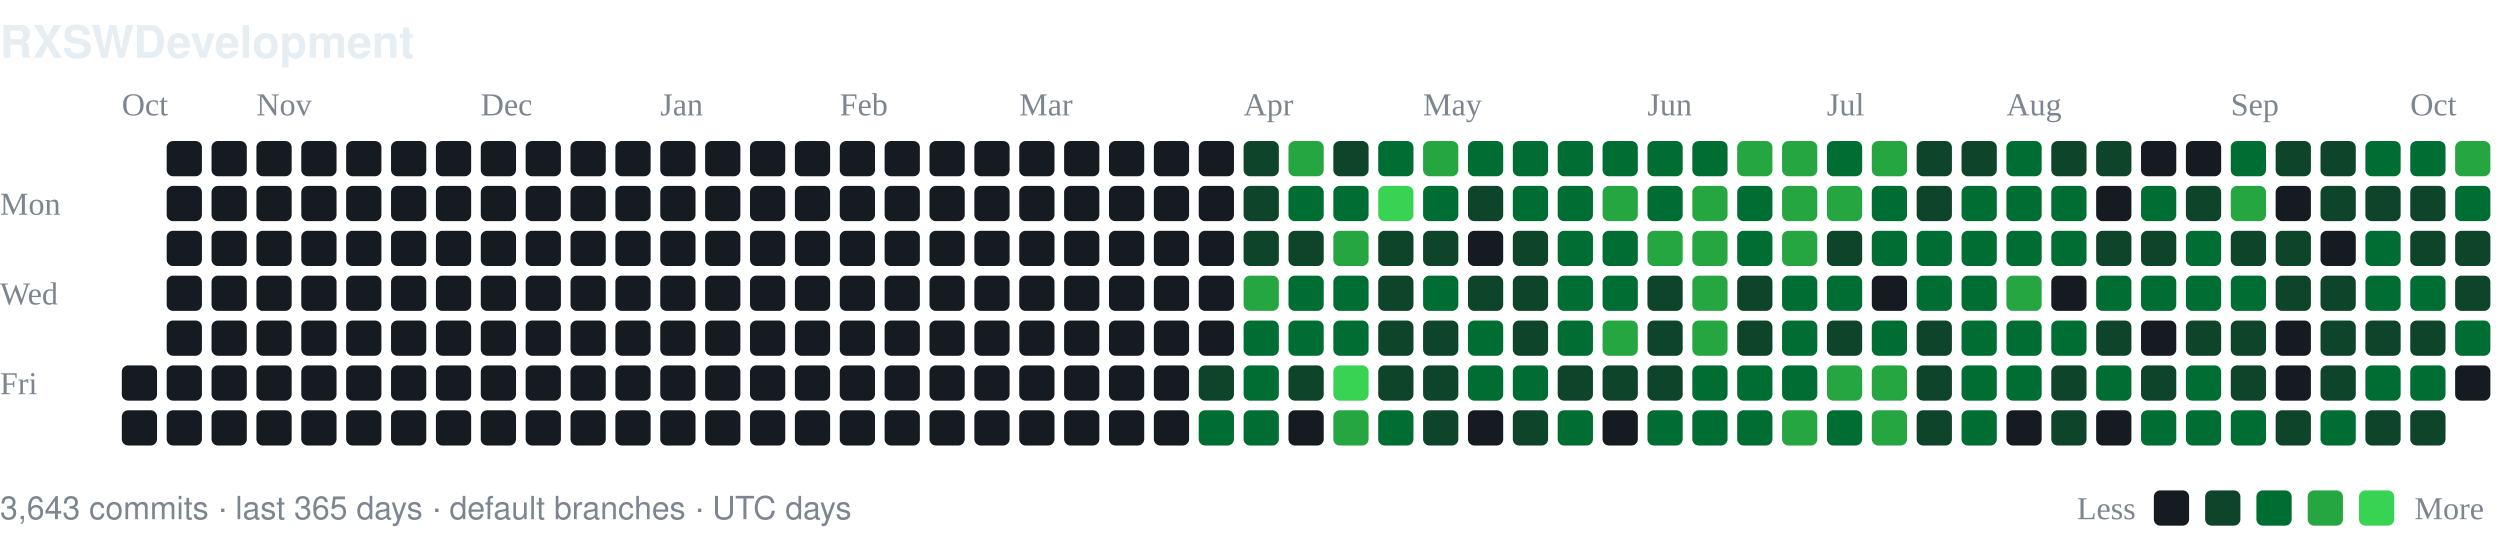
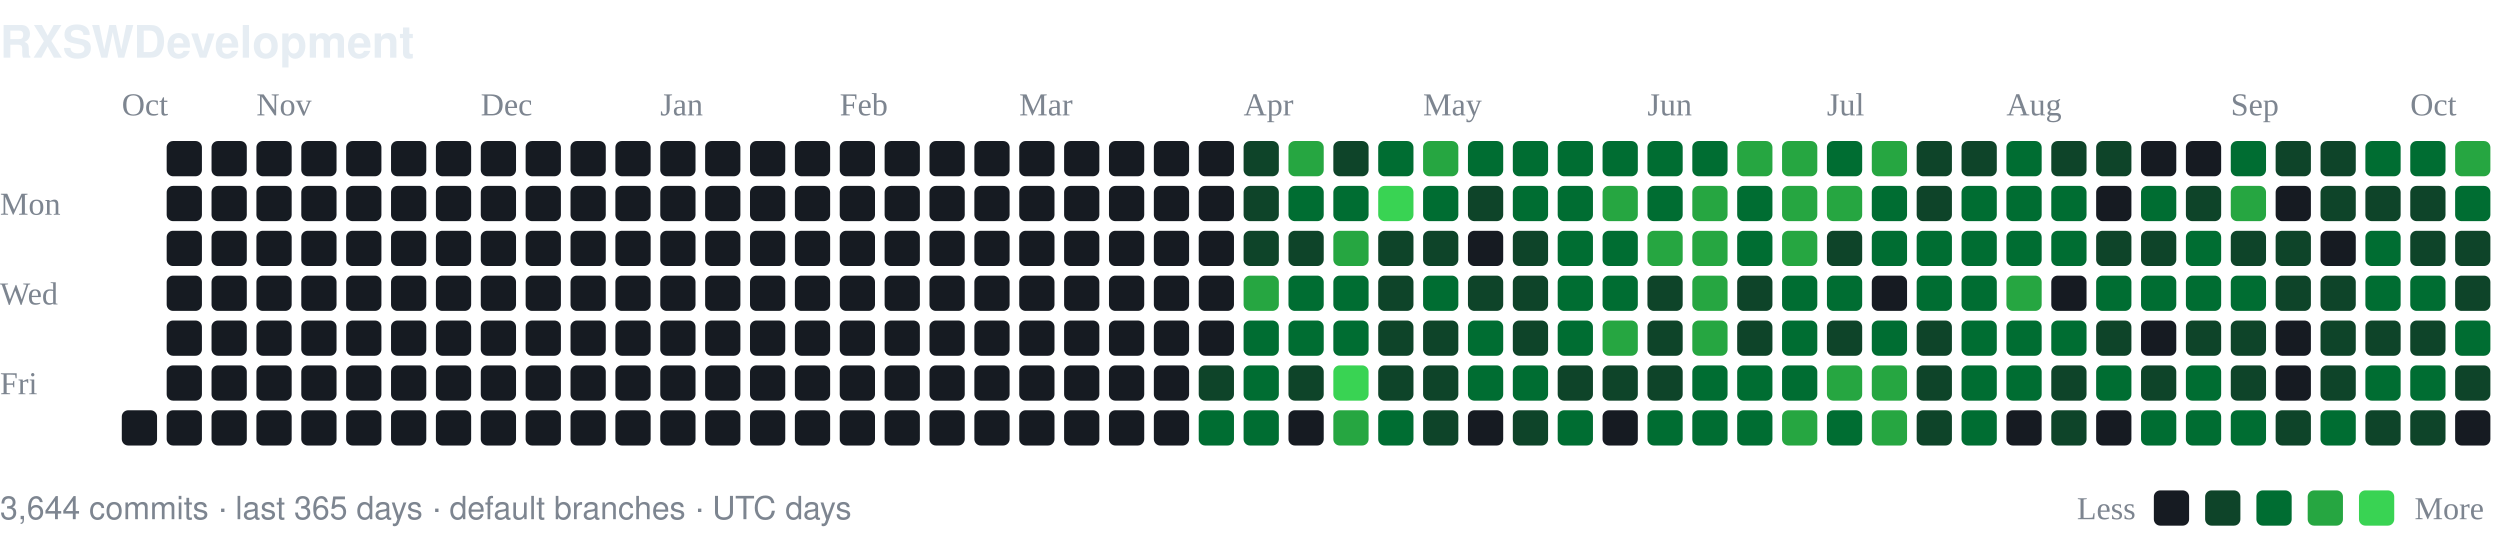
<svg xmlns="http://www.w3.org/2000/svg" width="780" height="170" viewBox="0 0 780 170" role="img">
  <text x="0" y="18" font-size="14" font-weight="600" fill="#e6edf3" font-family="ui-sans-serif,-apple-system,Segoe UI,Helvetica,Arial,sans-serif">RXSWDevelopment</text>
  <text x="0" y="67" font-size="10" fill="#7d8590">Mon</text>
  <text x="0" y="95" font-size="10" fill="#7d8590">Wed</text>
  <text x="0" y="123" font-size="10" fill="#7d8590">Fri</text>
  <text x="38" y="36" font-size="10" fill="#7d8590">Oct</text>
-   <rect x="38" y="114" width="11" height="11" rx="2" fill="#161b22" />
  <rect x="38" y="128" width="11" height="11" rx="2" fill="#161b22" />
  <rect x="52" y="44" width="11" height="11" rx="2" fill="#161b22" />
  <rect x="52" y="58" width="11" height="11" rx="2" fill="#161b22" />
  <rect x="52" y="72" width="11" height="11" rx="2" fill="#161b22" />
  <rect x="52" y="86" width="11" height="11" rx="2" fill="#161b22" />
  <rect x="52" y="100" width="11" height="11" rx="2" fill="#161b22" />
  <rect x="52" y="114" width="11" height="11" rx="2" fill="#161b22" />
  <rect x="52" y="128" width="11" height="11" rx="2" fill="#161b22" />
  <rect x="66" y="44" width="11" height="11" rx="2" fill="#161b22" />
  <rect x="66" y="58" width="11" height="11" rx="2" fill="#161b22" />
  <rect x="66" y="72" width="11" height="11" rx="2" fill="#161b22" />
  <rect x="66" y="86" width="11" height="11" rx="2" fill="#161b22" />
  <rect x="66" y="100" width="11" height="11" rx="2" fill="#161b22" />
  <rect x="66" y="114" width="11" height="11" rx="2" fill="#161b22" />
  <rect x="66" y="128" width="11" height="11" rx="2" fill="#161b22" />
  <text x="80" y="36" font-size="10" fill="#7d8590">Nov</text>
  <rect x="80" y="44" width="11" height="11" rx="2" fill="#161b22" />
  <rect x="80" y="58" width="11" height="11" rx="2" fill="#161b22" />
  <rect x="80" y="72" width="11" height="11" rx="2" fill="#161b22" />
  <rect x="80" y="86" width="11" height="11" rx="2" fill="#161b22" />
  <rect x="80" y="100" width="11" height="11" rx="2" fill="#161b22" />
  <rect x="80" y="114" width="11" height="11" rx="2" fill="#161b22" />
  <rect x="80" y="128" width="11" height="11" rx="2" fill="#161b22" />
  <rect x="94" y="44" width="11" height="11" rx="2" fill="#161b22" />
  <rect x="94" y="58" width="11" height="11" rx="2" fill="#161b22" />
  <rect x="94" y="72" width="11" height="11" rx="2" fill="#161b22" />
  <rect x="94" y="86" width="11" height="11" rx="2" fill="#161b22" />
  <rect x="94" y="100" width="11" height="11" rx="2" fill="#161b22" />
  <rect x="94" y="114" width="11" height="11" rx="2" fill="#161b22" />
  <rect x="94" y="128" width="11" height="11" rx="2" fill="#161b22" />
  <rect x="108" y="44" width="11" height="11" rx="2" fill="#161b22" />
  <rect x="108" y="58" width="11" height="11" rx="2" fill="#161b22" />
  <rect x="108" y="72" width="11" height="11" rx="2" fill="#161b22" />
  <rect x="108" y="86" width="11" height="11" rx="2" fill="#161b22" />
  <rect x="108" y="100" width="11" height="11" rx="2" fill="#161b22" />
  <rect x="108" y="114" width="11" height="11" rx="2" fill="#161b22" />
  <rect x="108" y="128" width="11" height="11" rx="2" fill="#161b22" />
  <rect x="122" y="44" width="11" height="11" rx="2" fill="#161b22" />
  <rect x="122" y="58" width="11" height="11" rx="2" fill="#161b22" />
  <rect x="122" y="72" width="11" height="11" rx="2" fill="#161b22" />
  <rect x="122" y="86" width="11" height="11" rx="2" fill="#161b22" />
  <rect x="122" y="100" width="11" height="11" rx="2" fill="#161b22" />
  <rect x="122" y="114" width="11" height="11" rx="2" fill="#161b22" />
  <rect x="122" y="128" width="11" height="11" rx="2" fill="#161b22" />
  <rect x="136" y="44" width="11" height="11" rx="2" fill="#161b22" />
  <rect x="136" y="58" width="11" height="11" rx="2" fill="#161b22" />
  <rect x="136" y="72" width="11" height="11" rx="2" fill="#161b22" />
  <rect x="136" y="86" width="11" height="11" rx="2" fill="#161b22" />
  <rect x="136" y="100" width="11" height="11" rx="2" fill="#161b22" />
  <rect x="136" y="114" width="11" height="11" rx="2" fill="#161b22" />
  <rect x="136" y="128" width="11" height="11" rx="2" fill="#161b22" />
  <text x="150" y="36" font-size="10" fill="#7d8590">Dec</text>
  <rect x="150" y="44" width="11" height="11" rx="2" fill="#161b22" />
  <rect x="150" y="58" width="11" height="11" rx="2" fill="#161b22" />
  <rect x="150" y="72" width="11" height="11" rx="2" fill="#161b22" />
  <rect x="150" y="86" width="11" height="11" rx="2" fill="#161b22" />
  <rect x="150" y="100" width="11" height="11" rx="2" fill="#161b22" />
  <rect x="150" y="114" width="11" height="11" rx="2" fill="#161b22" />
  <rect x="150" y="128" width="11" height="11" rx="2" fill="#161b22" />
  <rect x="164" y="44" width="11" height="11" rx="2" fill="#161b22" />
  <rect x="164" y="58" width="11" height="11" rx="2" fill="#161b22" />
  <rect x="164" y="72" width="11" height="11" rx="2" fill="#161b22" />
  <rect x="164" y="86" width="11" height="11" rx="2" fill="#161b22" />
  <rect x="164" y="100" width="11" height="11" rx="2" fill="#161b22" />
  <rect x="164" y="114" width="11" height="11" rx="2" fill="#161b22" />
  <rect x="164" y="128" width="11" height="11" rx="2" fill="#161b22" />
  <rect x="178" y="44" width="11" height="11" rx="2" fill="#161b22" />
  <rect x="178" y="58" width="11" height="11" rx="2" fill="#161b22" />
  <rect x="178" y="72" width="11" height="11" rx="2" fill="#161b22" />
  <rect x="178" y="86" width="11" height="11" rx="2" fill="#161b22" />
  <rect x="178" y="100" width="11" height="11" rx="2" fill="#161b22" />
  <rect x="178" y="114" width="11" height="11" rx="2" fill="#161b22" />
  <rect x="178" y="128" width="11" height="11" rx="2" fill="#161b22" />
  <rect x="192" y="44" width="11" height="11" rx="2" fill="#161b22" />
  <rect x="192" y="58" width="11" height="11" rx="2" fill="#161b22" />
  <rect x="192" y="72" width="11" height="11" rx="2" fill="#161b22" />
  <rect x="192" y="86" width="11" height="11" rx="2" fill="#161b22" />
  <rect x="192" y="100" width="11" height="11" rx="2" fill="#161b22" />
  <rect x="192" y="114" width="11" height="11" rx="2" fill="#161b22" />
  <rect x="192" y="128" width="11" height="11" rx="2" fill="#161b22" />
  <text x="206" y="36" font-size="10" fill="#7d8590">Jan</text>
  <rect x="206" y="44" width="11" height="11" rx="2" fill="#161b22" />
  <rect x="206" y="58" width="11" height="11" rx="2" fill="#161b22" />
  <rect x="206" y="72" width="11" height="11" rx="2" fill="#161b22" />
  <rect x="206" y="86" width="11" height="11" rx="2" fill="#161b22" />
  <rect x="206" y="100" width="11" height="11" rx="2" fill="#161b22" />
  <rect x="206" y="114" width="11" height="11" rx="2" fill="#161b22" />
  <rect x="206" y="128" width="11" height="11" rx="2" fill="#161b22" />
  <rect x="220" y="44" width="11" height="11" rx="2" fill="#161b22" />
  <rect x="220" y="58" width="11" height="11" rx="2" fill="#161b22" />
  <rect x="220" y="72" width="11" height="11" rx="2" fill="#161b22" />
  <rect x="220" y="86" width="11" height="11" rx="2" fill="#161b22" />
  <rect x="220" y="100" width="11" height="11" rx="2" fill="#161b22" />
  <rect x="220" y="114" width="11" height="11" rx="2" fill="#161b22" />
  <rect x="220" y="128" width="11" height="11" rx="2" fill="#161b22" />
  <rect x="234" y="44" width="11" height="11" rx="2" fill="#161b22" />
  <rect x="234" y="58" width="11" height="11" rx="2" fill="#161b22" />
  <rect x="234" y="72" width="11" height="11" rx="2" fill="#161b22" />
  <rect x="234" y="86" width="11" height="11" rx="2" fill="#161b22" />
  <rect x="234" y="100" width="11" height="11" rx="2" fill="#161b22" />
  <rect x="234" y="114" width="11" height="11" rx="2" fill="#161b22" />
  <rect x="234" y="128" width="11" height="11" rx="2" fill="#161b22" />
  <rect x="248" y="44" width="11" height="11" rx="2" fill="#161b22" />
  <rect x="248" y="58" width="11" height="11" rx="2" fill="#161b22" />
  <rect x="248" y="72" width="11" height="11" rx="2" fill="#161b22" />
  <rect x="248" y="86" width="11" height="11" rx="2" fill="#161b22" />
  <rect x="248" y="100" width="11" height="11" rx="2" fill="#161b22" />
  <rect x="248" y="114" width="11" height="11" rx="2" fill="#161b22" />
  <rect x="248" y="128" width="11" height="11" rx="2" fill="#161b22" />
  <text x="262" y="36" font-size="10" fill="#7d8590">Feb</text>
  <rect x="262" y="44" width="11" height="11" rx="2" fill="#161b22" />
  <rect x="262" y="58" width="11" height="11" rx="2" fill="#161b22" />
  <rect x="262" y="72" width="11" height="11" rx="2" fill="#161b22" />
  <rect x="262" y="86" width="11" height="11" rx="2" fill="#161b22" />
  <rect x="262" y="100" width="11" height="11" rx="2" fill="#161b22" />
  <rect x="262" y="114" width="11" height="11" rx="2" fill="#161b22" />
  <rect x="262" y="128" width="11" height="11" rx="2" fill="#161b22" />
  <rect x="276" y="44" width="11" height="11" rx="2" fill="#161b22" />
  <rect x="276" y="58" width="11" height="11" rx="2" fill="#161b22" />
  <rect x="276" y="72" width="11" height="11" rx="2" fill="#161b22" />
  <rect x="276" y="86" width="11" height="11" rx="2" fill="#161b22" />
  <rect x="276" y="100" width="11" height="11" rx="2" fill="#161b22" />
  <rect x="276" y="114" width="11" height="11" rx="2" fill="#161b22" />
  <rect x="276" y="128" width="11" height="11" rx="2" fill="#161b22" />
  <rect x="290" y="44" width="11" height="11" rx="2" fill="#161b22" />
  <rect x="290" y="58" width="11" height="11" rx="2" fill="#161b22" />
  <rect x="290" y="72" width="11" height="11" rx="2" fill="#161b22" />
  <rect x="290" y="86" width="11" height="11" rx="2" fill="#161b22" />
  <rect x="290" y="100" width="11" height="11" rx="2" fill="#161b22" />
  <rect x="290" y="114" width="11" height="11" rx="2" fill="#161b22" />
  <rect x="290" y="128" width="11" height="11" rx="2" fill="#161b22" />
  <rect x="304" y="44" width="11" height="11" rx="2" fill="#161b22" />
  <rect x="304" y="58" width="11" height="11" rx="2" fill="#161b22" />
  <rect x="304" y="72" width="11" height="11" rx="2" fill="#161b22" />
  <rect x="304" y="86" width="11" height="11" rx="2" fill="#161b22" />
  <rect x="304" y="100" width="11" height="11" rx="2" fill="#161b22" />
  <rect x="304" y="114" width="11" height="11" rx="2" fill="#161b22" />
  <rect x="304" y="128" width="11" height="11" rx="2" fill="#161b22" />
  <text x="318" y="36" font-size="10" fill="#7d8590">Mar</text>
  <rect x="318" y="44" width="11" height="11" rx="2" fill="#161b22" />
  <rect x="318" y="58" width="11" height="11" rx="2" fill="#161b22" />
  <rect x="318" y="72" width="11" height="11" rx="2" fill="#161b22" />
  <rect x="318" y="86" width="11" height="11" rx="2" fill="#161b22" />
  <rect x="318" y="100" width="11" height="11" rx="2" fill="#161b22" />
  <rect x="318" y="114" width="11" height="11" rx="2" fill="#161b22" />
  <rect x="318" y="128" width="11" height="11" rx="2" fill="#161b22" />
  <rect x="332" y="44" width="11" height="11" rx="2" fill="#161b22" />
  <rect x="332" y="58" width="11" height="11" rx="2" fill="#161b22" />
  <rect x="332" y="72" width="11" height="11" rx="2" fill="#161b22" />
  <rect x="332" y="86" width="11" height="11" rx="2" fill="#161b22" />
  <rect x="332" y="100" width="11" height="11" rx="2" fill="#161b22" />
  <rect x="332" y="114" width="11" height="11" rx="2" fill="#161b22" />
  <rect x="332" y="128" width="11" height="11" rx="2" fill="#161b22" />
  <rect x="346" y="44" width="11" height="11" rx="2" fill="#161b22" />
  <rect x="346" y="58" width="11" height="11" rx="2" fill="#161b22" />
  <rect x="346" y="72" width="11" height="11" rx="2" fill="#161b22" />
  <rect x="346" y="86" width="11" height="11" rx="2" fill="#161b22" />
  <rect x="346" y="100" width="11" height="11" rx="2" fill="#161b22" />
  <rect x="346" y="114" width="11" height="11" rx="2" fill="#161b22" />
  <rect x="346" y="128" width="11" height="11" rx="2" fill="#161b22" />
  <rect x="360" y="44" width="11" height="11" rx="2" fill="#161b22" />
  <rect x="360" y="58" width="11" height="11" rx="2" fill="#161b22" />
  <rect x="360" y="72" width="11" height="11" rx="2" fill="#161b22" />
  <rect x="360" y="86" width="11" height="11" rx="2" fill="#161b22" />
  <rect x="360" y="100" width="11" height="11" rx="2" fill="#161b22" />
  <rect x="360" y="114" width="11" height="11" rx="2" fill="#161b22" />
  <rect x="360" y="128" width="11" height="11" rx="2" fill="#161b22" />
  <rect x="374" y="44" width="11" height="11" rx="2" fill="#161b22" />
  <rect x="374" y="58" width="11" height="11" rx="2" fill="#161b22" />
  <rect x="374" y="72" width="11" height="11" rx="2" fill="#161b22" />
  <rect x="374" y="86" width="11" height="11" rx="2" fill="#161b22" />
  <rect x="374" y="100" width="11" height="11" rx="2" fill="#161b22" />
  <rect x="374" y="114" width="11" height="11" rx="2" fill="#0e4429" />
  <rect x="374" y="128" width="11" height="11" rx="2" fill="#006d32" />
  <text x="388" y="36" font-size="10" fill="#7d8590">Apr</text>
  <rect x="388" y="44" width="11" height="11" rx="2" fill="#0e4429" />
  <rect x="388" y="58" width="11" height="11" rx="2" fill="#0e4429" />
  <rect x="388" y="72" width="11" height="11" rx="2" fill="#0e4429" />
  <rect x="388" y="86" width="11" height="11" rx="2" fill="#26a641" />
  <rect x="388" y="100" width="11" height="11" rx="2" fill="#006d32" />
  <rect x="388" y="114" width="11" height="11" rx="2" fill="#006d32" />
  <rect x="388" y="128" width="11" height="11" rx="2" fill="#006d32" />
  <rect x="402" y="44" width="11" height="11" rx="2" fill="#26a641" />
  <rect x="402" y="58" width="11" height="11" rx="2" fill="#006d32" />
  <rect x="402" y="72" width="11" height="11" rx="2" fill="#0e4429" />
  <rect x="402" y="86" width="11" height="11" rx="2" fill="#006d32" />
  <rect x="402" y="100" width="11" height="11" rx="2" fill="#006d32" />
  <rect x="402" y="114" width="11" height="11" rx="2" fill="#0e4429" />
  <rect x="402" y="128" width="11" height="11" rx="2" fill="#161b22" />
  <rect x="416" y="44" width="11" height="11" rx="2" fill="#0e4429" />
  <rect x="416" y="58" width="11" height="11" rx="2" fill="#006d32" />
  <rect x="416" y="72" width="11" height="11" rx="2" fill="#26a641" />
  <rect x="416" y="86" width="11" height="11" rx="2" fill="#006d32" />
  <rect x="416" y="100" width="11" height="11" rx="2" fill="#006d32" />
  <rect x="416" y="114" width="11" height="11" rx="2" fill="#39d353" />
  <rect x="416" y="128" width="11" height="11" rx="2" fill="#26a641" />
  <rect x="430" y="44" width="11" height="11" rx="2" fill="#006d32" />
  <rect x="430" y="58" width="11" height="11" rx="2" fill="#39d353" />
  <rect x="430" y="72" width="11" height="11" rx="2" fill="#0e4429" />
  <rect x="430" y="86" width="11" height="11" rx="2" fill="#0e4429" />
  <rect x="430" y="100" width="11" height="11" rx="2" fill="#0e4429" />
  <rect x="430" y="114" width="11" height="11" rx="2" fill="#0e4429" />
  <rect x="430" y="128" width="11" height="11" rx="2" fill="#006d32" />
  <text x="444" y="36" font-size="10" fill="#7d8590">May</text>
  <rect x="444" y="44" width="11" height="11" rx="2" fill="#26a641" />
  <rect x="444" y="58" width="11" height="11" rx="2" fill="#006d32" />
  <rect x="444" y="72" width="11" height="11" rx="2" fill="#0e4429" />
  <rect x="444" y="86" width="11" height="11" rx="2" fill="#006d32" />
  <rect x="444" y="100" width="11" height="11" rx="2" fill="#0e4429" />
  <rect x="444" y="114" width="11" height="11" rx="2" fill="#0e4429" />
  <rect x="444" y="128" width="11" height="11" rx="2" fill="#0e4429" />
  <rect x="458" y="44" width="11" height="11" rx="2" fill="#006d32" />
  <rect x="458" y="58" width="11" height="11" rx="2" fill="#0e4429" />
  <rect x="458" y="72" width="11" height="11" rx="2" fill="#161b22" />
  <rect x="458" y="86" width="11" height="11" rx="2" fill="#0e4429" />
  <rect x="458" y="100" width="11" height="11" rx="2" fill="#006d32" />
  <rect x="458" y="114" width="11" height="11" rx="2" fill="#006d32" />
  <rect x="458" y="128" width="11" height="11" rx="2" fill="#161b22" />
  <rect x="472" y="44" width="11" height="11" rx="2" fill="#006d32" />
  <rect x="472" y="58" width="11" height="11" rx="2" fill="#006d32" />
  <rect x="472" y="72" width="11" height="11" rx="2" fill="#0e4429" />
  <rect x="472" y="86" width="11" height="11" rx="2" fill="#0e4429" />
  <rect x="472" y="100" width="11" height="11" rx="2" fill="#0e4429" />
  <rect x="472" y="114" width="11" height="11" rx="2" fill="#006d32" />
  <rect x="472" y="128" width="11" height="11" rx="2" fill="#0e4429" />
  <rect x="486" y="44" width="11" height="11" rx="2" fill="#006d32" />
  <rect x="486" y="58" width="11" height="11" rx="2" fill="#006d32" />
  <rect x="486" y="72" width="11" height="11" rx="2" fill="#006d32" />
  <rect x="486" y="86" width="11" height="11" rx="2" fill="#006d32" />
  <rect x="486" y="100" width="11" height="11" rx="2" fill="#006d32" />
  <rect x="486" y="114" width="11" height="11" rx="2" fill="#0e4429" />
  <rect x="486" y="128" width="11" height="11" rx="2" fill="#006d32" />
  <rect x="500" y="44" width="11" height="11" rx="2" fill="#006d32" />
  <rect x="500" y="58" width="11" height="11" rx="2" fill="#26a641" />
  <rect x="500" y="72" width="11" height="11" rx="2" fill="#006d32" />
  <rect x="500" y="86" width="11" height="11" rx="2" fill="#006d32" />
  <rect x="500" y="100" width="11" height="11" rx="2" fill="#26a641" />
  <rect x="500" y="114" width="11" height="11" rx="2" fill="#0e4429" />
  <rect x="500" y="128" width="11" height="11" rx="2" fill="#161b22" />
  <text x="514" y="36" font-size="10" fill="#7d8590">Jun</text>
  <rect x="514" y="44" width="11" height="11" rx="2" fill="#006d32" />
  <rect x="514" y="58" width="11" height="11" rx="2" fill="#006d32" />
  <rect x="514" y="72" width="11" height="11" rx="2" fill="#26a641" />
  <rect x="514" y="86" width="11" height="11" rx="2" fill="#0e4429" />
  <rect x="514" y="100" width="11" height="11" rx="2" fill="#0e4429" />
  <rect x="514" y="114" width="11" height="11" rx="2" fill="#0e4429" />
  <rect x="514" y="128" width="11" height="11" rx="2" fill="#006d32" />
  <rect x="528" y="44" width="11" height="11" rx="2" fill="#006d32" />
  <rect x="528" y="58" width="11" height="11" rx="2" fill="#26a641" />
  <rect x="528" y="72" width="11" height="11" rx="2" fill="#26a641" />
  <rect x="528" y="86" width="11" height="11" rx="2" fill="#26a641" />
  <rect x="528" y="100" width="11" height="11" rx="2" fill="#26a641" />
  <rect x="528" y="114" width="11" height="11" rx="2" fill="#006d32" />
  <rect x="528" y="128" width="11" height="11" rx="2" fill="#006d32" />
  <rect x="542" y="44" width="11" height="11" rx="2" fill="#26a641" />
  <rect x="542" y="58" width="11" height="11" rx="2" fill="#006d32" />
  <rect x="542" y="72" width="11" height="11" rx="2" fill="#006d32" />
  <rect x="542" y="86" width="11" height="11" rx="2" fill="#0e4429" />
  <rect x="542" y="100" width="11" height="11" rx="2" fill="#0e4429" />
  <rect x="542" y="114" width="11" height="11" rx="2" fill="#006d32" />
  <rect x="542" y="128" width="11" height="11" rx="2" fill="#006d32" />
  <rect x="556" y="44" width="11" height="11" rx="2" fill="#26a641" />
  <rect x="556" y="58" width="11" height="11" rx="2" fill="#26a641" />
  <rect x="556" y="72" width="11" height="11" rx="2" fill="#26a641" />
  <rect x="556" y="86" width="11" height="11" rx="2" fill="#006d32" />
  <rect x="556" y="100" width="11" height="11" rx="2" fill="#006d32" />
  <rect x="556" y="114" width="11" height="11" rx="2" fill="#006d32" />
  <rect x="556" y="128" width="11" height="11" rx="2" fill="#26a641" />
  <text x="570" y="36" font-size="10" fill="#7d8590">Jul</text>
  <rect x="570" y="44" width="11" height="11" rx="2" fill="#006d32" />
  <rect x="570" y="58" width="11" height="11" rx="2" fill="#26a641" />
  <rect x="570" y="72" width="11" height="11" rx="2" fill="#0e4429" />
  <rect x="570" y="86" width="11" height="11" rx="2" fill="#006d32" />
  <rect x="570" y="100" width="11" height="11" rx="2" fill="#0e4429" />
  <rect x="570" y="114" width="11" height="11" rx="2" fill="#26a641" />
  <rect x="570" y="128" width="11" height="11" rx="2" fill="#006d32" />
  <rect x="584" y="44" width="11" height="11" rx="2" fill="#26a641" />
  <rect x="584" y="58" width="11" height="11" rx="2" fill="#006d32" />
  <rect x="584" y="72" width="11" height="11" rx="2" fill="#006d32" />
  <rect x="584" y="86" width="11" height="11" rx="2" fill="#161b22" />
  <rect x="584" y="100" width="11" height="11" rx="2" fill="#006d32" />
  <rect x="584" y="114" width="11" height="11" rx="2" fill="#26a641" />
  <rect x="584" y="128" width="11" height="11" rx="2" fill="#26a641" />
  <rect x="598" y="44" width="11" height="11" rx="2" fill="#0e4429" />
  <rect x="598" y="58" width="11" height="11" rx="2" fill="#0e4429" />
  <rect x="598" y="72" width="11" height="11" rx="2" fill="#006d32" />
  <rect x="598" y="86" width="11" height="11" rx="2" fill="#006d32" />
  <rect x="598" y="100" width="11" height="11" rx="2" fill="#0e4429" />
  <rect x="598" y="114" width="11" height="11" rx="2" fill="#0e4429" />
  <rect x="598" y="128" width="11" height="11" rx="2" fill="#0e4429" />
  <rect x="612" y="44" width="11" height="11" rx="2" fill="#0e4429" />
  <rect x="612" y="58" width="11" height="11" rx="2" fill="#006d32" />
  <rect x="612" y="72" width="11" height="11" rx="2" fill="#006d32" />
  <rect x="612" y="86" width="11" height="11" rx="2" fill="#006d32" />
  <rect x="612" y="100" width="11" height="11" rx="2" fill="#006d32" />
  <rect x="612" y="114" width="11" height="11" rx="2" fill="#006d32" />
  <rect x="612" y="128" width="11" height="11" rx="2" fill="#006d32" />
  <text x="626" y="36" font-size="10" fill="#7d8590">Aug</text>
  <rect x="626" y="44" width="11" height="11" rx="2" fill="#006d32" />
  <rect x="626" y="58" width="11" height="11" rx="2" fill="#006d32" />
  <rect x="626" y="72" width="11" height="11" rx="2" fill="#006d32" />
  <rect x="626" y="86" width="11" height="11" rx="2" fill="#26a641" />
  <rect x="626" y="100" width="11" height="11" rx="2" fill="#006d32" />
  <rect x="626" y="114" width="11" height="11" rx="2" fill="#006d32" />
  <rect x="626" y="128" width="11" height="11" rx="2" fill="#161b22" />
  <rect x="640" y="44" width="11" height="11" rx="2" fill="#0e4429" />
  <rect x="640" y="58" width="11" height="11" rx="2" fill="#006d32" />
  <rect x="640" y="72" width="11" height="11" rx="2" fill="#006d32" />
  <rect x="640" y="86" width="11" height="11" rx="2" fill="#161b22" />
  <rect x="640" y="100" width="11" height="11" rx="2" fill="#006d32" />
  <rect x="640" y="114" width="11" height="11" rx="2" fill="#0e4429" />
  <rect x="640" y="128" width="11" height="11" rx="2" fill="#0e4429" />
  <rect x="654" y="44" width="11" height="11" rx="2" fill="#0e4429" />
  <rect x="654" y="58" width="11" height="11" rx="2" fill="#161b22" />
  <rect x="654" y="72" width="11" height="11" rx="2" fill="#0e4429" />
  <rect x="654" y="86" width="11" height="11" rx="2" fill="#006d32" />
  <rect x="654" y="100" width="11" height="11" rx="2" fill="#0e4429" />
  <rect x="654" y="114" width="11" height="11" rx="2" fill="#006d32" />
  <rect x="654" y="128" width="11" height="11" rx="2" fill="#161b22" />
  <rect x="668" y="44" width="11" height="11" rx="2" fill="#161b22" />
  <rect x="668" y="58" width="11" height="11" rx="2" fill="#006d32" />
  <rect x="668" y="72" width="11" height="11" rx="2" fill="#0e4429" />
  <rect x="668" y="86" width="11" height="11" rx="2" fill="#006d32" />
  <rect x="668" y="100" width="11" height="11" rx="2" fill="#161b22" />
  <rect x="668" y="114" width="11" height="11" rx="2" fill="#0e4429" />
  <rect x="668" y="128" width="11" height="11" rx="2" fill="#006d32" />
  <rect x="682" y="44" width="11" height="11" rx="2" fill="#161b22" />
  <rect x="682" y="58" width="11" height="11" rx="2" fill="#0e4429" />
  <rect x="682" y="72" width="11" height="11" rx="2" fill="#006d32" />
  <rect x="682" y="86" width="11" height="11" rx="2" fill="#006d32" />
  <rect x="682" y="100" width="11" height="11" rx="2" fill="#0e4429" />
  <rect x="682" y="114" width="11" height="11" rx="2" fill="#006d32" />
  <rect x="682" y="128" width="11" height="11" rx="2" fill="#006d32" />
  <text x="696" y="36" font-size="10" fill="#7d8590">Sep</text>
  <rect x="696" y="44" width="11" height="11" rx="2" fill="#006d32" />
  <rect x="696" y="58" width="11" height="11" rx="2" fill="#26a641" />
  <rect x="696" y="72" width="11" height="11" rx="2" fill="#0e4429" />
  <rect x="696" y="86" width="11" height="11" rx="2" fill="#006d32" />
  <rect x="696" y="100" width="11" height="11" rx="2" fill="#0e4429" />
  <rect x="696" y="114" width="11" height="11" rx="2" fill="#0e4429" />
  <rect x="696" y="128" width="11" height="11" rx="2" fill="#006d32" />
  <rect x="710" y="44" width="11" height="11" rx="2" fill="#0e4429" />
  <rect x="710" y="58" width="11" height="11" rx="2" fill="#161b22" />
  <rect x="710" y="72" width="11" height="11" rx="2" fill="#0e4429" />
  <rect x="710" y="86" width="11" height="11" rx="2" fill="#0e4429" />
  <rect x="710" y="100" width="11" height="11" rx="2" fill="#161b22" />
  <rect x="710" y="114" width="11" height="11" rx="2" fill="#161b22" />
  <rect x="710" y="128" width="11" height="11" rx="2" fill="#0e4429" />
  <rect x="724" y="44" width="11" height="11" rx="2" fill="#0e4429" />
  <rect x="724" y="58" width="11" height="11" rx="2" fill="#0e4429" />
  <rect x="724" y="72" width="11" height="11" rx="2" fill="#161b22" />
  <rect x="724" y="86" width="11" height="11" rx="2" fill="#0e4429" />
  <rect x="724" y="100" width="11" height="11" rx="2" fill="#0e4429" />
  <rect x="724" y="114" width="11" height="11" rx="2" fill="#0e4429" />
  <rect x="724" y="128" width="11" height="11" rx="2" fill="#006d32" />
  <rect x="738" y="44" width="11" height="11" rx="2" fill="#006d32" />
  <rect x="738" y="58" width="11" height="11" rx="2" fill="#0e4429" />
  <rect x="738" y="72" width="11" height="11" rx="2" fill="#006d32" />
  <rect x="738" y="86" width="11" height="11" rx="2" fill="#006d32" />
  <rect x="738" y="100" width="11" height="11" rx="2" fill="#0e4429" />
  <rect x="738" y="114" width="11" height="11" rx="2" fill="#006d32" />
  <rect x="738" y="128" width="11" height="11" rx="2" fill="#0e4429" />
  <text x="752" y="36" font-size="10" fill="#7d8590">Oct</text>
  <rect x="752" y="44" width="11" height="11" rx="2" fill="#006d32" />
  <rect x="752" y="58" width="11" height="11" rx="2" fill="#0e4429" />
  <rect x="752" y="72" width="11" height="11" rx="2" fill="#0e4429" />
  <rect x="752" y="86" width="11" height="11" rx="2" fill="#006d32" />
  <rect x="752" y="100" width="11" height="11" rx="2" fill="#0e4429" />
  <rect x="752" y="114" width="11" height="11" rx="2" fill="#006d32" />
  <rect x="752" y="128" width="11" height="11" rx="2" fill="#0e4429" />
  <rect x="766" y="44" width="11" height="11" rx="2" fill="#26a641" />
  <rect x="766" y="58" width="11" height="11" rx="2" fill="#006d32" />
  <rect x="766" y="72" width="11" height="11" rx="2" fill="#0e4429" />
  <rect x="766" y="86" width="11" height="11" rx="2" fill="#0e4429" />
  <rect x="766" y="100" width="11" height="11" rx="2" fill="#006d32" />
-   <rect x="766" y="114" width="11" height="11" rx="2" fill="#161b22" />
+   <rect x="766" y="114" width="11" height="11" rx="2" fill="#0e4429" />
+   <rect x="766" y="128" width="11" height="11" rx="2" fill="#161b22" />
  <text x="648" y="162" font-size="10" fill="#7d8590">Less</text>
  <rect x="672" y="153" width="11" height="11" rx="2" fill="#161b22" />
  <rect x="688" y="153" width="11" height="11" rx="2" fill="#0e4429" />
  <rect x="704" y="153" width="11" height="11" rx="2" fill="#006d32" />
  <rect x="720" y="153" width="11" height="11" rx="2" fill="#26a641" />
  <rect x="736" y="153" width="11" height="11" rx="2" fill="#39d353" />
  <text x="775" y="162" font-size="10" fill="#7d8590" text-anchor="end">More</text>
-   <text x="0" y="162" font-size="10" fill="#7d8590" font-family="ui-sans-serif,-apple-system,Segoe UI,Helvetica,Arial,sans-serif">3,643 commits · last 365 days · default branches · UTC days</text>
+   <text x="0" y="162" font-size="10" fill="#7d8590" font-family="ui-sans-serif,-apple-system,Segoe UI,Helvetica,Arial,sans-serif">3,644 commits · last 365 days · default branches · UTC days</text>
</svg>
